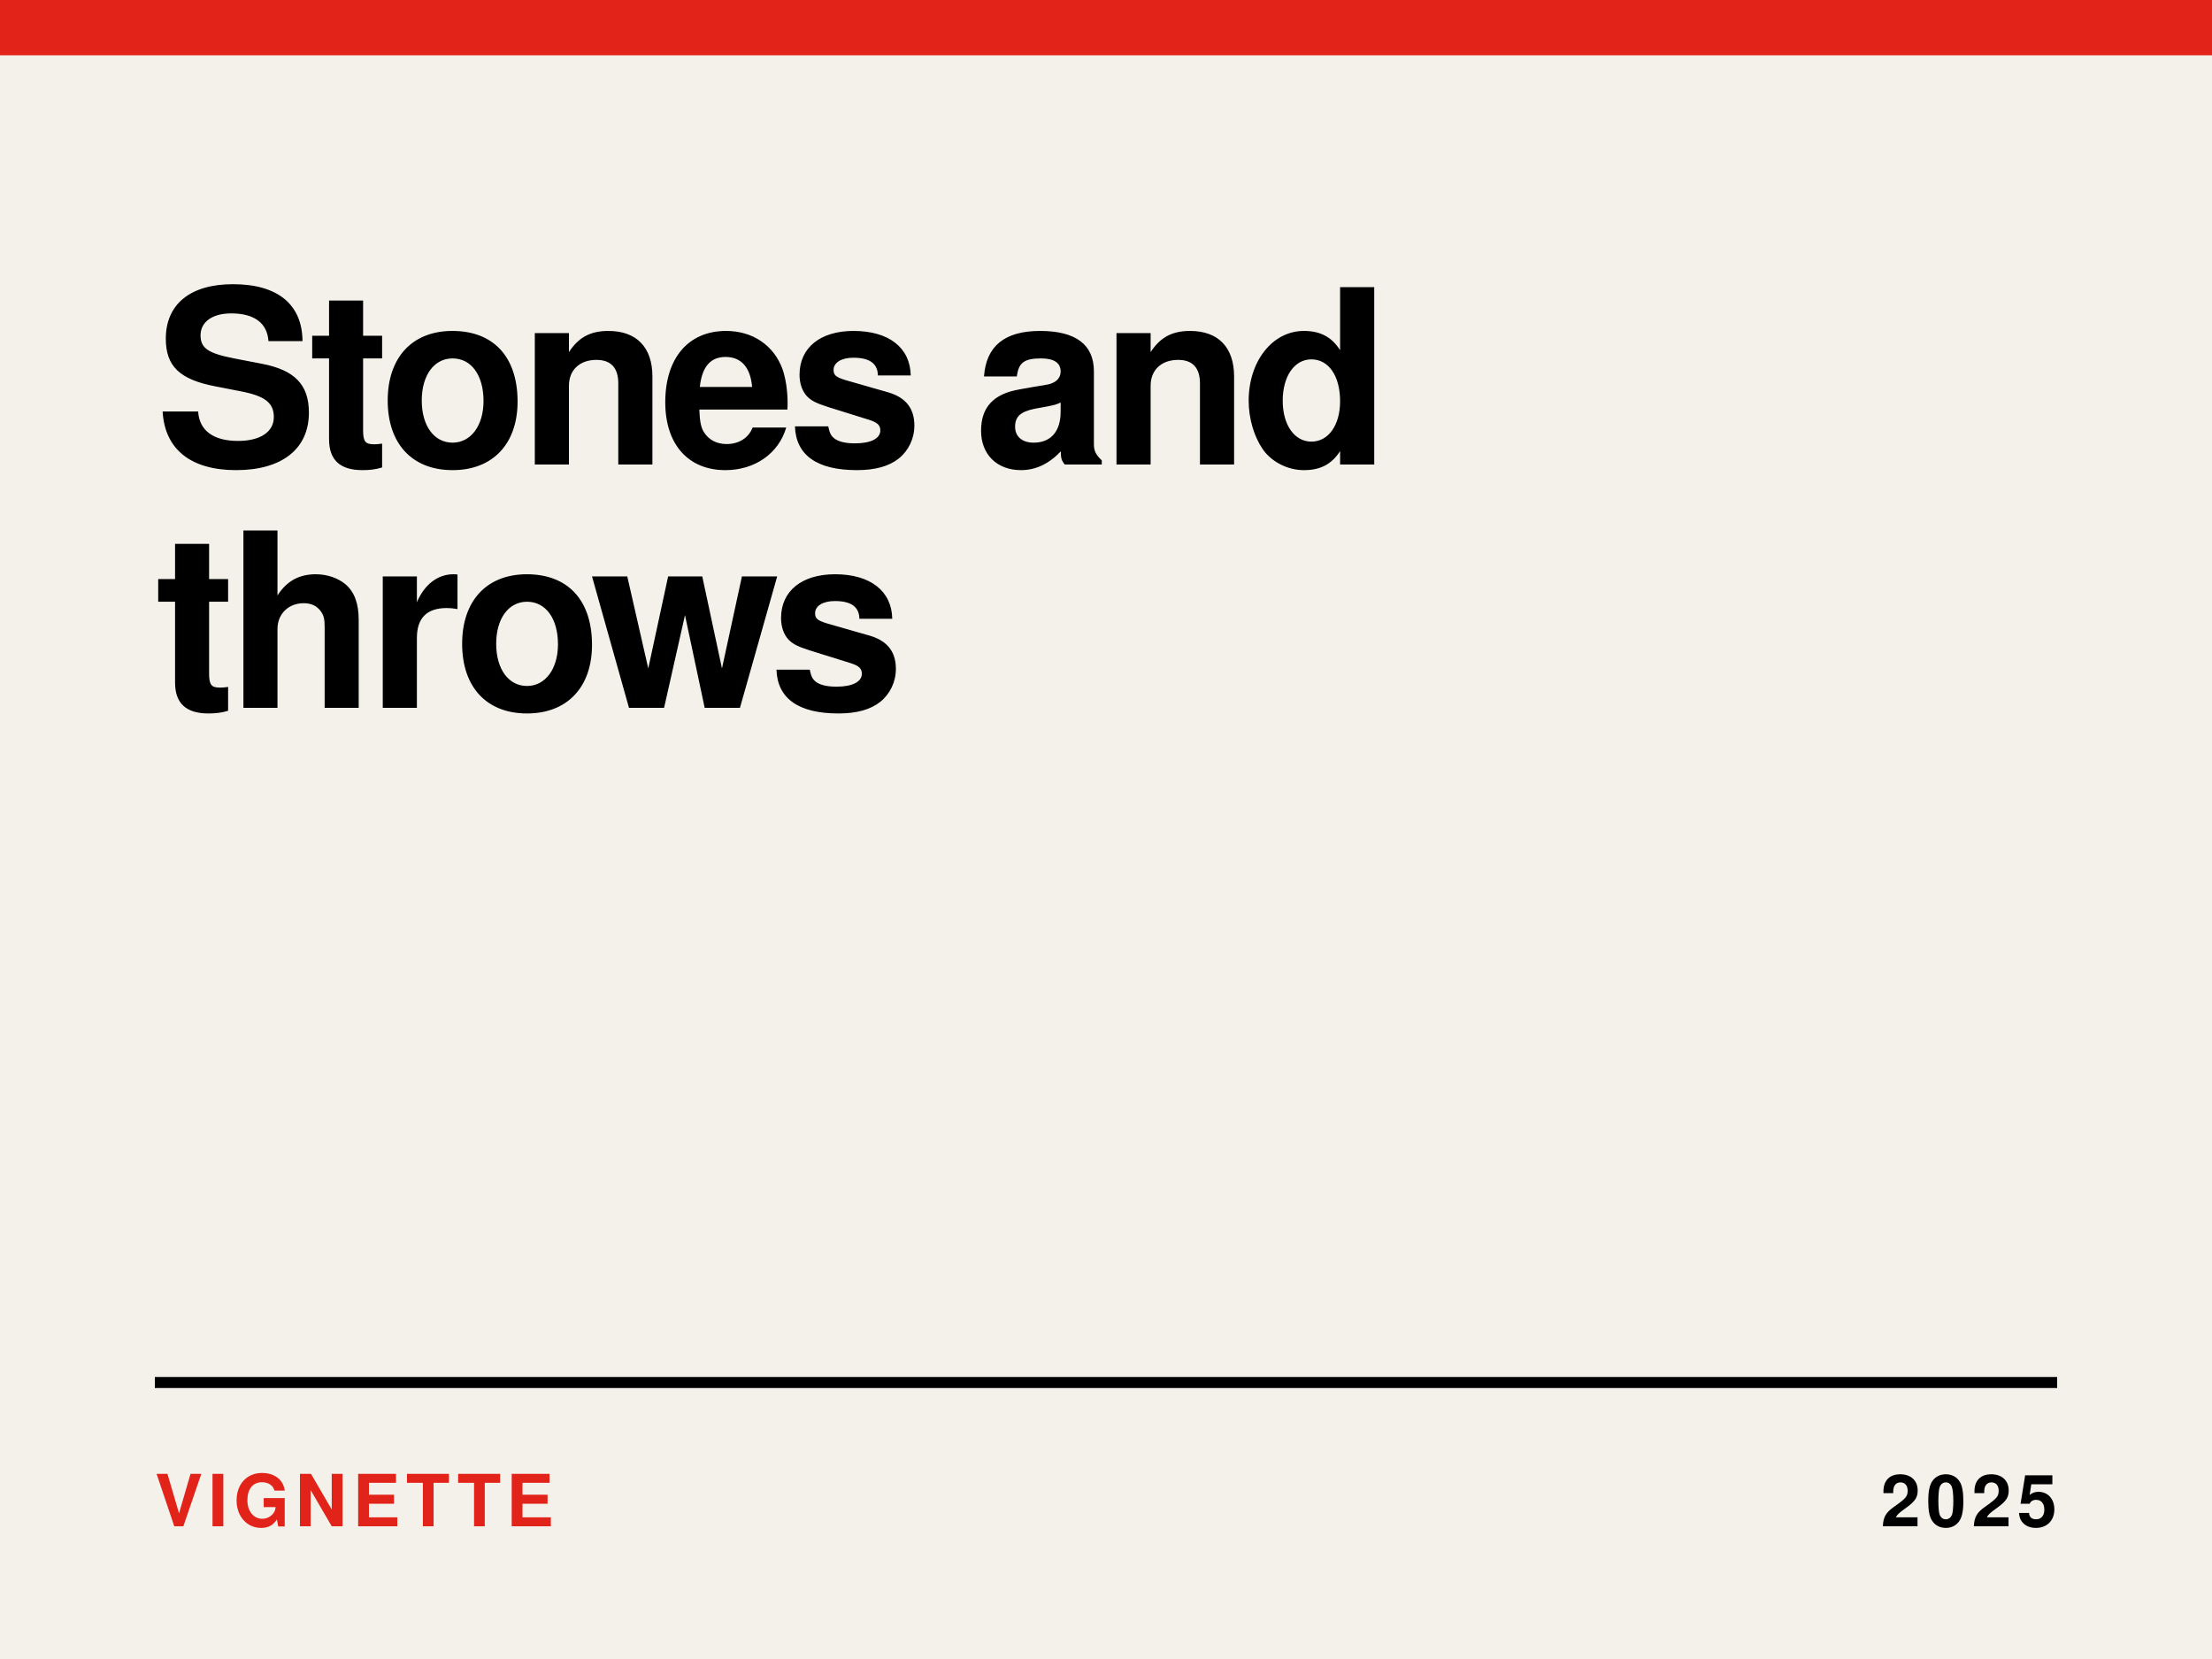
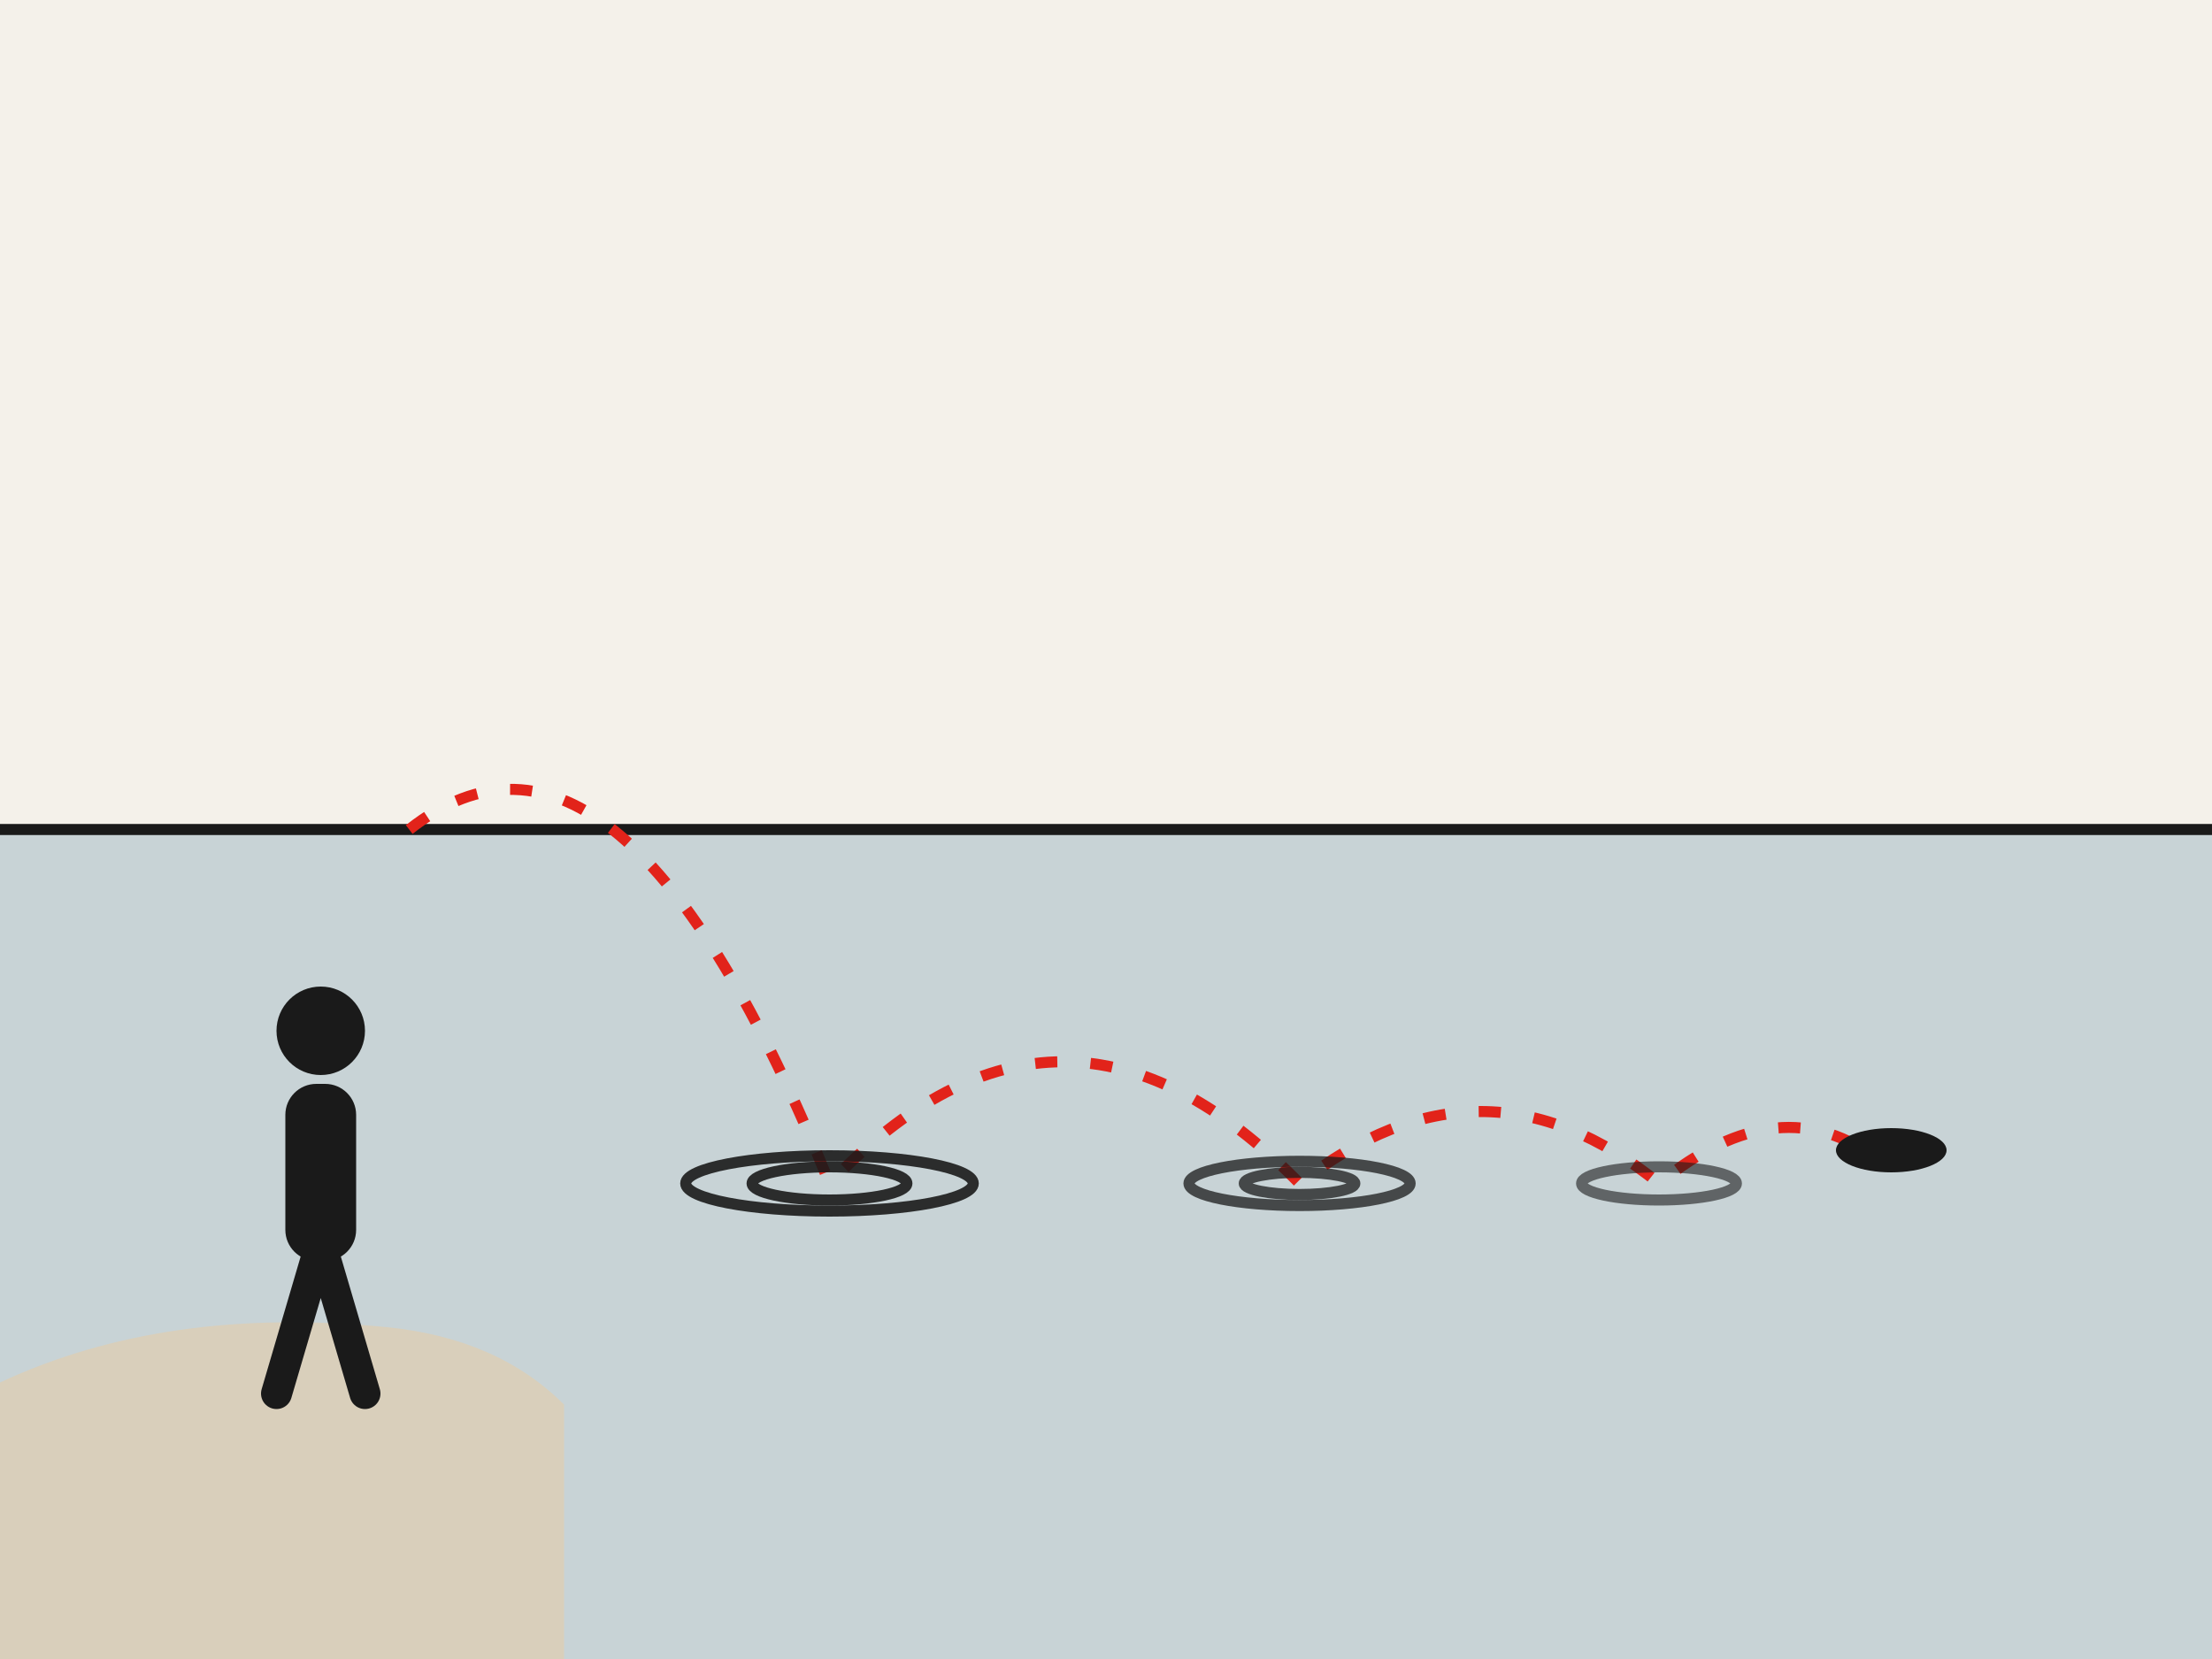
<svg xmlns="http://www.w3.org/2000/svg" viewBox="0 0 400 300" width="400" height="300">
  <rect width="400" height="300" fill="#f4f1ea" />
-   <rect width="400" height="10" fill="#e2231a" />
-   <text x="28" y="84" font-family="'Helvetica Neue', Helvetica, Arial, sans-serif" font-size="44" font-weight="700" letter-spacing="-1.5" fill="#000">
-     <tspan x="28" dy="0">Stones and</tspan>
-     <tspan x="28" dy="44">throws</tspan>
-   </text>
-   <line x1="28" y1="250" x2="372" y2="250" stroke="#000" stroke-width="2" />
-   <text x="28" y="276" font-family="'Helvetica Neue', Helvetica, Arial, sans-serif" font-size="13" font-weight="700" letter-spacing="1" fill="#e2231a">VIGNETTE</text>
-   <text x="372" y="276" text-anchor="end" font-family="'Helvetica Neue', Helvetica, Arial, sans-serif" font-size="13" font-weight="700" letter-spacing="1" fill="#000">2025</text>
+   <rect y="150" width="400" height="150" fill="#c8d3d6" />
+   <path d="M0 150 h400" stroke="#1a1a1a" stroke-width="2" />
+   <path d="M0 250 q30 -14 70 -10 q20 2 32 14 L102 300 L0 300 Z" fill="#d9cfbb" />
+   <path d="M58 224.8 L50.0 252 M58 224.8 L66.0 252" stroke="#1a1a1a" stroke-width="5.6" stroke-linecap="round" />
+   <rect x="51.6" y="196.0" width="12.8" height="32.0" rx="5.6" fill="#1a1a1a" />
+   <circle cx="58" cy="186.4" r="8.0" fill="#1a1a1a" />
+   <path d="M74 150 Q112 120 150 214 Q192 170 235 214 Q268 188 300 214 Q322 196 340 210" fill="none" stroke="#e2231a" stroke-width="2" stroke-dasharray="4 6" />
+   <ellipse cx="150" cy="214" rx="26" ry="5" fill="none" stroke="#1a1a1a" stroke-width="2" opacity="0.90" />
+   <ellipse cx="150" cy="214" rx="14" ry="3" fill="none" stroke="#1a1a1a" stroke-width="2" opacity="0.90" />
+   <ellipse cx="235" cy="214" rx="20" ry="4" fill="none" stroke="#1a1a1a" stroke-width="2" opacity="0.75" />
+   <ellipse cx="235" cy="214" rx="10" ry="2" fill="none" stroke="#1a1a1a" stroke-width="2" opacity="0.75" />
+   <ellipse cx="300" cy="214" rx="14" ry="3" fill="none" stroke="#1a1a1a" stroke-width="2" opacity="0.60" />
+   <ellipse cx="342" cy="208" rx="10" ry="4" fill="#1a1a1a" />
</svg>
